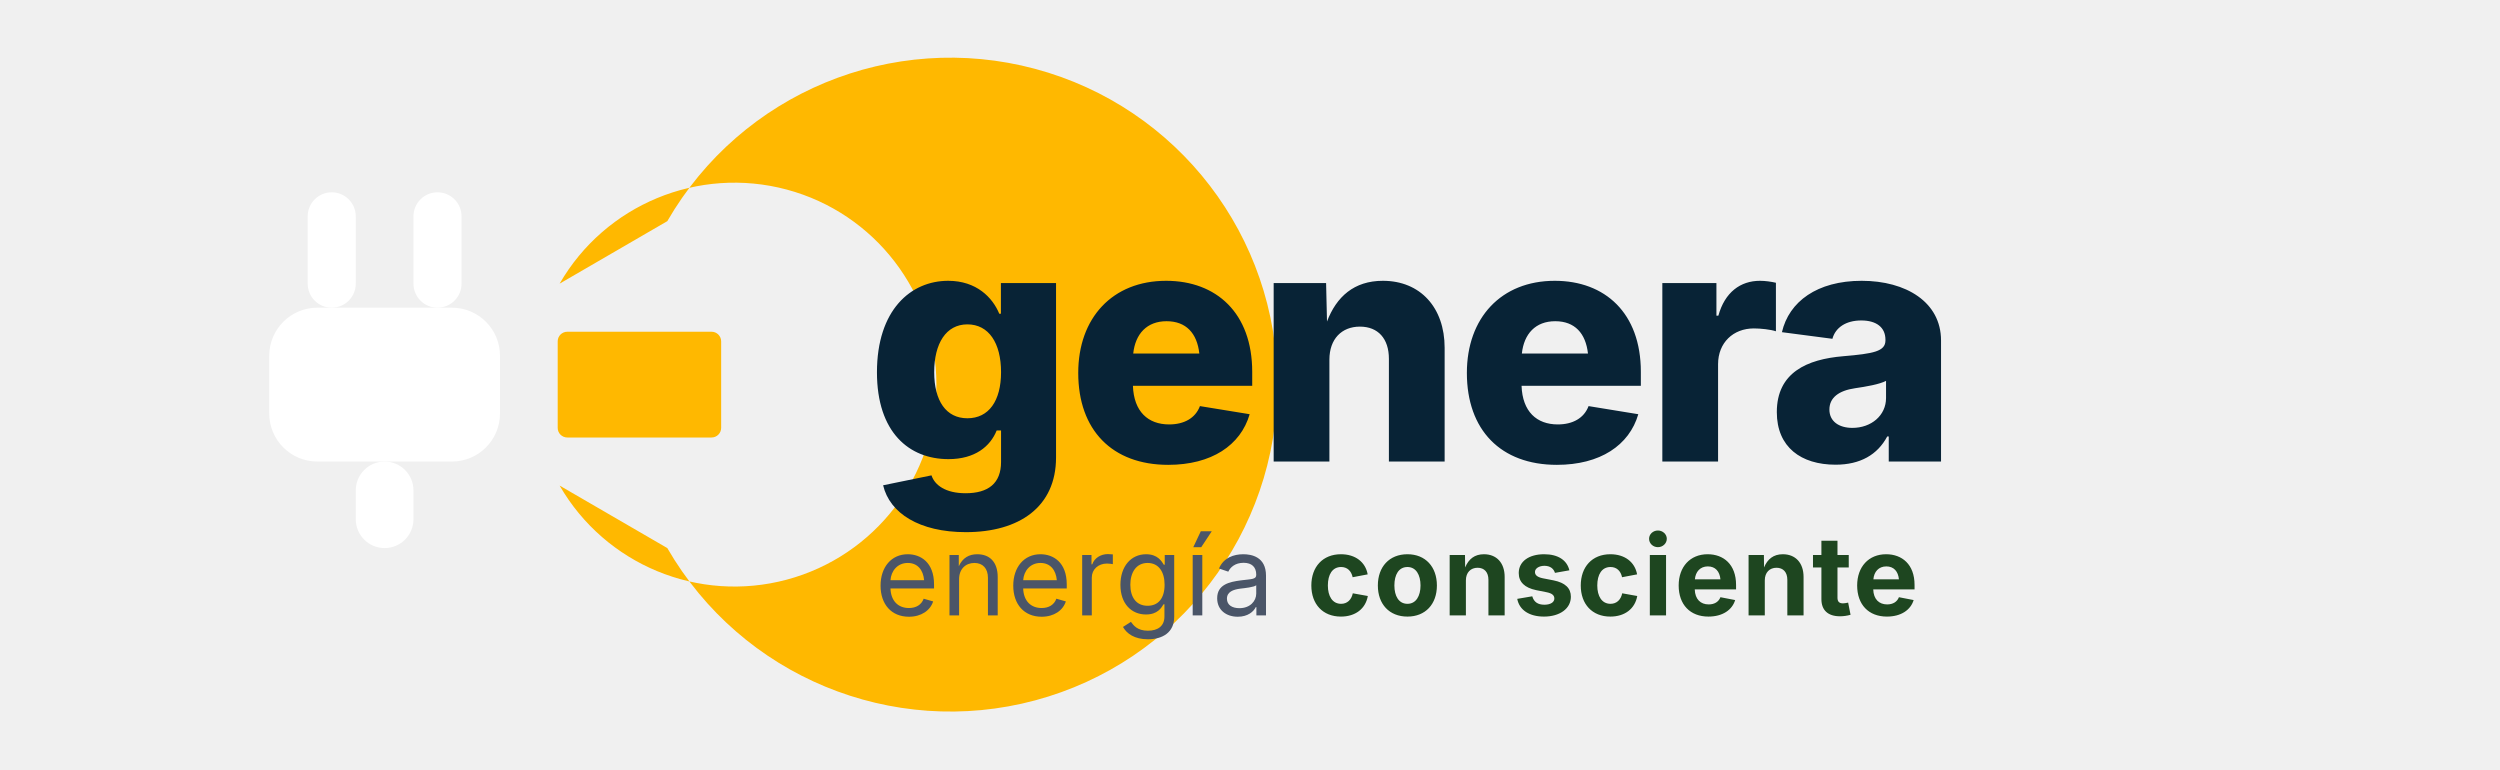
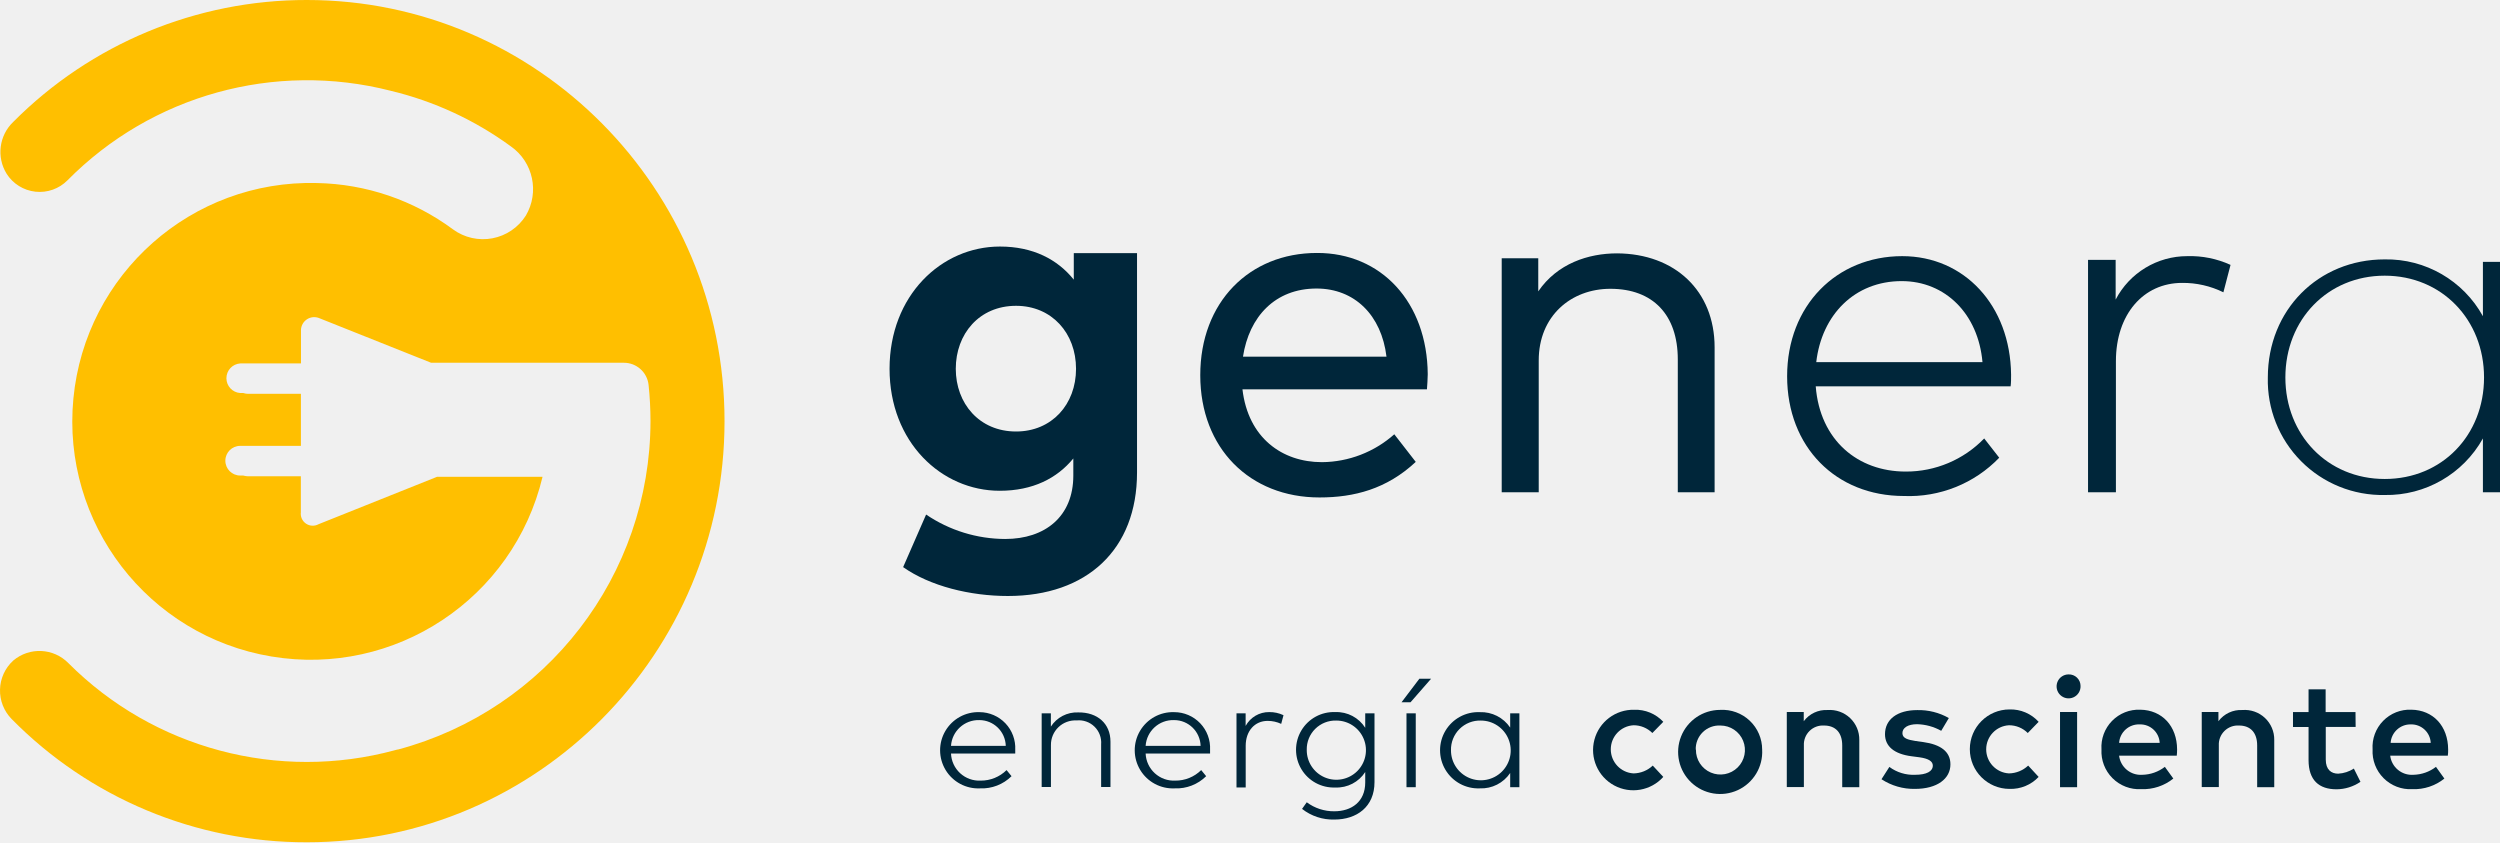
- <svg xmlns="http://www.w3.org/2000/svg" viewBox="0 0 260 80" role="img" aria-label="Genera — energía consciente">
-   <g transform="translate(40,40)">
-     <path d="M 29.4,17          A 34,34 0 1,0 29.4,-17          L 18.2,-10.5          A 21,21 0 1,1 18.2,10.5          Z" fill="#FFB800" />
-     <rect x="18" y="-5.5" width="17" height="11" fill="#FFB800" rx="1" />
-     <rect x="-8" y="-20" width="5" height="12" fill="white" rx="2.5" />
-     <rect x="3" y="-20" width="5" height="12" fill="white" rx="2.5" />
-     <rect x="-12" y="-8" width="24" height="16" fill="white" rx="5" />
-     <rect x="-3" y="8" width="6" height="9" fill="white" rx="3" />
+ <svg xmlns="http://www.w3.org/2000/svg" viewBox="0 0 377.52 127.19">
+   <defs>
+     <style>.cls-1{fill:#00263a;}.cls-2{fill:#ffbf00;}</style>
+   </defs>
+   <g id="Layer_2" data-name="Layer 2">
+     <g id="Layer_1-2" data-name="Layer 1">
+       <path class="cls-1" d="M162.15,42.23v-4h9.55V71.36C171.7,83,164.13,90,152.2,90c-5.71,0-11.75-1.49-15.82-4.36l3.47-7.94a21.35,21.35,0,0,0,11.94,3.69c6,0,10.29-3.36,10.29-9.58V69.23c-2.46,3-6.12,4.88-11.11,4.88-8.81,0-16.64-7.34-16.64-18.42S142.16,37.23,151,37.23C156,37.23,159.69,39.17,162.15,42.23ZM144.33,55.69c0,5.22,3.54,9.47,9.1,9.47,5.41,0,9.06-4.1,9.06-9.47s-3.65-9.51-9.06-9.51C147.87,46.18,144.33,50.43,144.33,55.69Z" />
+       <path class="cls-1" d="M215.6,56.51c0,.78-.08,1.6-.12,2.28H187.62c.86,7.34,6,11,12,11a16.64,16.64,0,0,0,10.93-4.21l3.24,4.17c-4.4,4.11-9.32,5.37-14.54,5.37-10.52,0-18-7.42-18-18.46s7.42-18.46,17.61-18.46C208.59,38.16,215.52,45.66,215.6,56.51Zm-27.9-2.65h21.67c-.75-6.26-4.81-10.29-10.56-10.29C192.55,43.57,188.63,47.82,187.7,53.86Z" />
+       <path class="cls-1" d="M258.92,52.45V74.34h-5.56V54.27c0-6.71-3.73-10.66-10.18-10.66-5.93,0-10.82,4.1-10.82,10.81V74.34h-5.59V39h5.52v5c2.87-4.21,7.57-5.74,11.9-5.74C252.91,38.31,258.92,43.9,258.92,52.45Z" />
+       <path class="cls-1" d="M303.69,56.59c0,.63,0,1.23-.07,1.75H274.19c.64,8.17,6.38,12.87,13.58,12.87a16.38,16.38,0,0,0,11.86-5l2.27,2.91a18.92,18.92,0,0,1-14.39,5.78c-10.26,0-17.64-7.39-17.64-18.09s7.49-18.13,17.38-18.13C296.61,38.68,303.58,46.11,303.69,56.59Zm-29.42-1.91h25.1c-.64-7.27-5.6-12.23-12.2-12.23C280.05,42.45,275.09,47.56,274.27,54.68Z" />
+       <path class="cls-1" d="M336.83,40l-1.08,4.14a13.79,13.79,0,0,0-6.23-1.42c-5.85,0-10,4.74-10,11.82V74.34h-4.21V39.24h4.17v6a12.18,12.18,0,0,1,10.82-6.56A14.65,14.65,0,0,1,336.83,40Z" />
+       <path class="cls-1" d="M377.52,74.34h-2.58V66.21a16.66,16.66,0,0,1-14.84,8.54A17.31,17.31,0,0,1,342.46,57c0-10.22,7.64-17.83,17.64-17.83a16.61,16.61,0,0,1,14.84,8.58V39.54h2.58ZM345.11,57c0,8.65,6.34,15.33,15,15.33s15-6.61,15-15.33-6.38-15.37-15-15.37S345.11,48.27,345.11,57Z" />
+       <path class="cls-1" d="M153.31,113.23a4.86,4.86,0,0,1,0,.56h-9.7a4.27,4.27,0,0,0,4.48,4.09,5.5,5.5,0,0,0,3.91-1.59l.75.92a6.36,6.36,0,0,1-4.75,1.84,5.76,5.76,0,1,1-.08-11.51A5.42,5.42,0,0,1,153.31,113.23Zm-9.7-.6h8.27a4,4,0,0,0-4-3.89A4.17,4.17,0,0,0,143.61,112.63Z" />
+       <path class="cls-1" d="M167.69,112v6.84h-1.41v-6.42a3.37,3.37,0,0,0-3.71-3.63,3.68,3.68,0,0,0-3.87,3.7v6.35h-1.4V107.72h1.39v2a4.68,4.68,0,0,1,4.13-2.14C165.72,107.54,167.69,109.27,167.69,112Z" />
+       <path class="cls-1" d="M182.73,113.23a4.86,4.86,0,0,1,0,.56H173a4.27,4.27,0,0,0,4.48,4.09,5.5,5.5,0,0,0,3.91-1.59l.75.92a6.36,6.36,0,0,1-4.75,1.84,5.76,5.76,0,1,1-.08-11.51A5.42,5.42,0,0,1,182.73,113.23Zm-9.7-.6h8.27a4,4,0,0,0-4-3.89A4.17,4.17,0,0,0,173,112.63Z" />
+       <path class="cls-1" d="M193.82,108l-.35,1.31a4.81,4.81,0,0,0-2.05-.45c-1.93,0-3.31,1.51-3.31,3.76v6.29h-1.39V107.72h1.38v1.9a4,4,0,0,1,3.56-2.09A4.9,4.9,0,0,1,193.82,108Z" />
+       <path class="cls-1" d="M206.16,109.9v-2.18h1.4v10.4c0,3.71-2.67,5.64-6.07,5.64a7.56,7.56,0,0,1-4.87-1.61l.71-1a6.84,6.84,0,0,0,4.16,1.36c2.59,0,4.67-1.43,4.67-4.35v-1.58a5.11,5.11,0,0,1-4.51,2.34,5.7,5.7,0,1,1,0-11.39A5.12,5.12,0,0,1,206.16,109.9Zm-8.83,3.33a4.47,4.47,0,1,0,4.46-4.42A4.33,4.33,0,0,0,197.33,113.23Z" />
+       <path class="cls-1" d="M211.64,106.05l2.7-3.56h1.77L213,106.05Zm2.15,12.82h-1.4V107.72h1.4Z" />
+       <path class="cls-1" d="M229.44,118.87h-1.39v-2.14a5.27,5.27,0,0,1-4.59,2.32,5.76,5.76,0,1,1,0-11.51,5.3,5.3,0,0,1,4.59,2.33v-2.15h1.39Zm-10.33-5.57a4.51,4.51,0,1,0,4.51-4.49A4.38,4.38,0,0,0,219.11,113.3Z" />
+       <path class="cls-1" d="M251.17,109l-1.65,1.69a4,4,0,0,0-2.83-1.17,3.64,3.64,0,0,0,0,7.27,4.32,4.32,0,0,0,2.89-1.18l1.59,1.71a6.08,6.08,0,1,1-4.4-10.14A5.73,5.73,0,0,1,251.17,109Z" />
+       <path class="cls-1" d="M266.1,113.2a6.35,6.35,0,1,1-6.34-6A6,6,0,0,1,266.1,113.2Zm-10,0a3.7,3.7,0,1,0,3.69-3.64A3.54,3.54,0,0,0,256.07,113.2Z" />
+       <path class="cls-1" d="M280.77,111.74v7.13h-2.58v-6.31c0-1.91-1-3-2.74-3a2.87,2.87,0,0,0-3.05,3v6.29h-2.58V107.52h2.56v1.39a4.22,4.22,0,0,1,3.61-1.69A4.46,4.46,0,0,1,280.77,111.74Z" />
+       <path class="cls-1" d="M293.14,110.36a7.86,7.86,0,0,0-3.64-1c-1.4,0-2.22.55-2.22,1.35s.86,1,1.94,1.18l1.22.17c2.57.36,4.09,1.41,4.09,3.36,0,2.18-2,3.71-5.36,3.71a8.91,8.91,0,0,1-5.05-1.46l1.19-1.86A6.07,6.07,0,0,0,289.2,117c1.75,0,2.67-.53,2.67-1.39,0-.64-.64-1.06-2-1.25l-1.22-.16c-2.61-.34-4-1.5-4-3.33,0-2.25,1.87-3.64,4.87-3.64a9.21,9.21,0,0,1,4.77,1.2Z" />
+       <path class="cls-1" d="M307.85,109l-1.64,1.69a4,4,0,0,0-2.83-1.17,3.64,3.64,0,0,0,0,7.27,4.34,4.34,0,0,0,2.89-1.18l1.58,1.71a5.77,5.77,0,0,1-4.39,1.81,6,6,0,1,1,0-12A5.71,5.71,0,0,1,307.85,109Z" />
+       <path class="cls-1" d="M314.18,103.59a1.81,1.81,0,1,1-1.82-1.75A1.75,1.75,0,0,1,314.18,103.59Zm-.52,15.28h-2.58V107.52h2.58Z" />
+       <path class="cls-1" d="M328.76,113.18a9.16,9.16,0,0,1-.05.93H320a3.29,3.29,0,0,0,3.5,2.89,5.75,5.75,0,0,0,3.41-1.2l1.28,1.77a7.3,7.3,0,0,1-4.85,1.6,5.7,5.7,0,0,1-6-6,5.64,5.64,0,0,1,5.86-6C326.49,107.22,328.75,109.64,328.76,113.18Zm-8.74-1h6.11a2.93,2.93,0,0,0-3-2.79A3,3,0,0,0,320,112.22Z" />
+       <path class="cls-1" d="M343.43,111.74v7.13h-2.58v-6.31c0-1.91-1-3-2.74-3a2.87,2.87,0,0,0-3.05,3v6.29h-2.58V107.52H335v1.39a4.23,4.23,0,0,1,3.61-1.69A4.46,4.46,0,0,1,343.43,111.74Z" />
+       <path class="cls-1" d="M355.72,109.77h-4.51v4.94c0,1.53.84,2.12,1.87,2.12a4.79,4.79,0,0,0,2.37-.77l1,2a6.5,6.5,0,0,1-3.61,1.13c-2.67,0-4.23-1.39-4.23-4.41v-5h-2.35v-2.25h2.35v-3.44h2.58v3.44h4.51Z" />
+       <path class="cls-1" d="M369.69,113.18c0,.32,0,.64-.05.93h-8.7a3.29,3.29,0,0,0,3.5,2.89,5.77,5.77,0,0,0,3.41-1.2l1.27,1.77a7.29,7.29,0,0,1-4.84,1.6,5.7,5.7,0,0,1-6-6,5.63,5.63,0,0,1,5.86-6C367.42,107.22,369.68,109.64,369.69,113.18Zm-8.74-1h6.11a2.93,2.93,0,0,0-3-2.79A3,3,0,0,0,361,112.22Z" />
+       <path class="cls-2" d="M46.34,0A62.42,62.42,0,0,0,2,18.41a6.27,6.27,0,0,0-1,7.83,5.91,5.91,0,0,0,9.18,1A50.87,50.87,0,0,1,59,13.71a50.85,50.85,0,0,1,18.18,8.42,7.88,7.88,0,0,1,2.23,10.42,7.66,7.66,0,0,1-11,2.09,35.65,35.65,0,0,0-20.54-7A36,36,0,1,0,81.93,72H66L48.1,79.16a1.81,1.81,0,0,1-2.67-1.81V71.92h-8a2.76,2.76,0,0,1-.7-.11h-.46a2.24,2.24,0,0,1,0-4.48h9.17V59.47h-8a2.39,2.39,0,0,1-.7-.12h-.46a2.24,2.24,0,0,1,0-4.47h9.17V49.8A2,2,0,0,1,48.1,48l17,6.78H94.2v0a3.75,3.75,0,0,1,3.74,3.33,52.84,52.84,0,0,1,.29,5.49,51.41,51.41,0,0,1-38.15,49.59H60l-.34.09a50.87,50.87,0,0,1-49.34-13.15A6.12,6.12,0,0,0,2,99.75a6.13,6.13,0,0,0-.24,8.83,62.37,62.37,0,0,0,44.58,18.61c34.78,0,63.07-28.53,63.07-63.59S81.12,0,46.34,0Z" />
+     </g>
  </g>
-   <text x="90" y="48" font-family="'Plus Jakarta Sans', Inter, -apple-system, sans-serif" font-size="34" font-weight="800" fill="#082336" letter-spacing="-0.8">genera</text>
-   <text x="91" y="64" font-family="'Plus Jakarta Sans', Inter, -apple-system, sans-serif" font-size="11.5" font-weight="400" fill="#4A5568" letter-spacing="0.15">energía <tspan font-weight="700" fill="#1E4620">consciente</tspan>
-   </text>
</svg>
